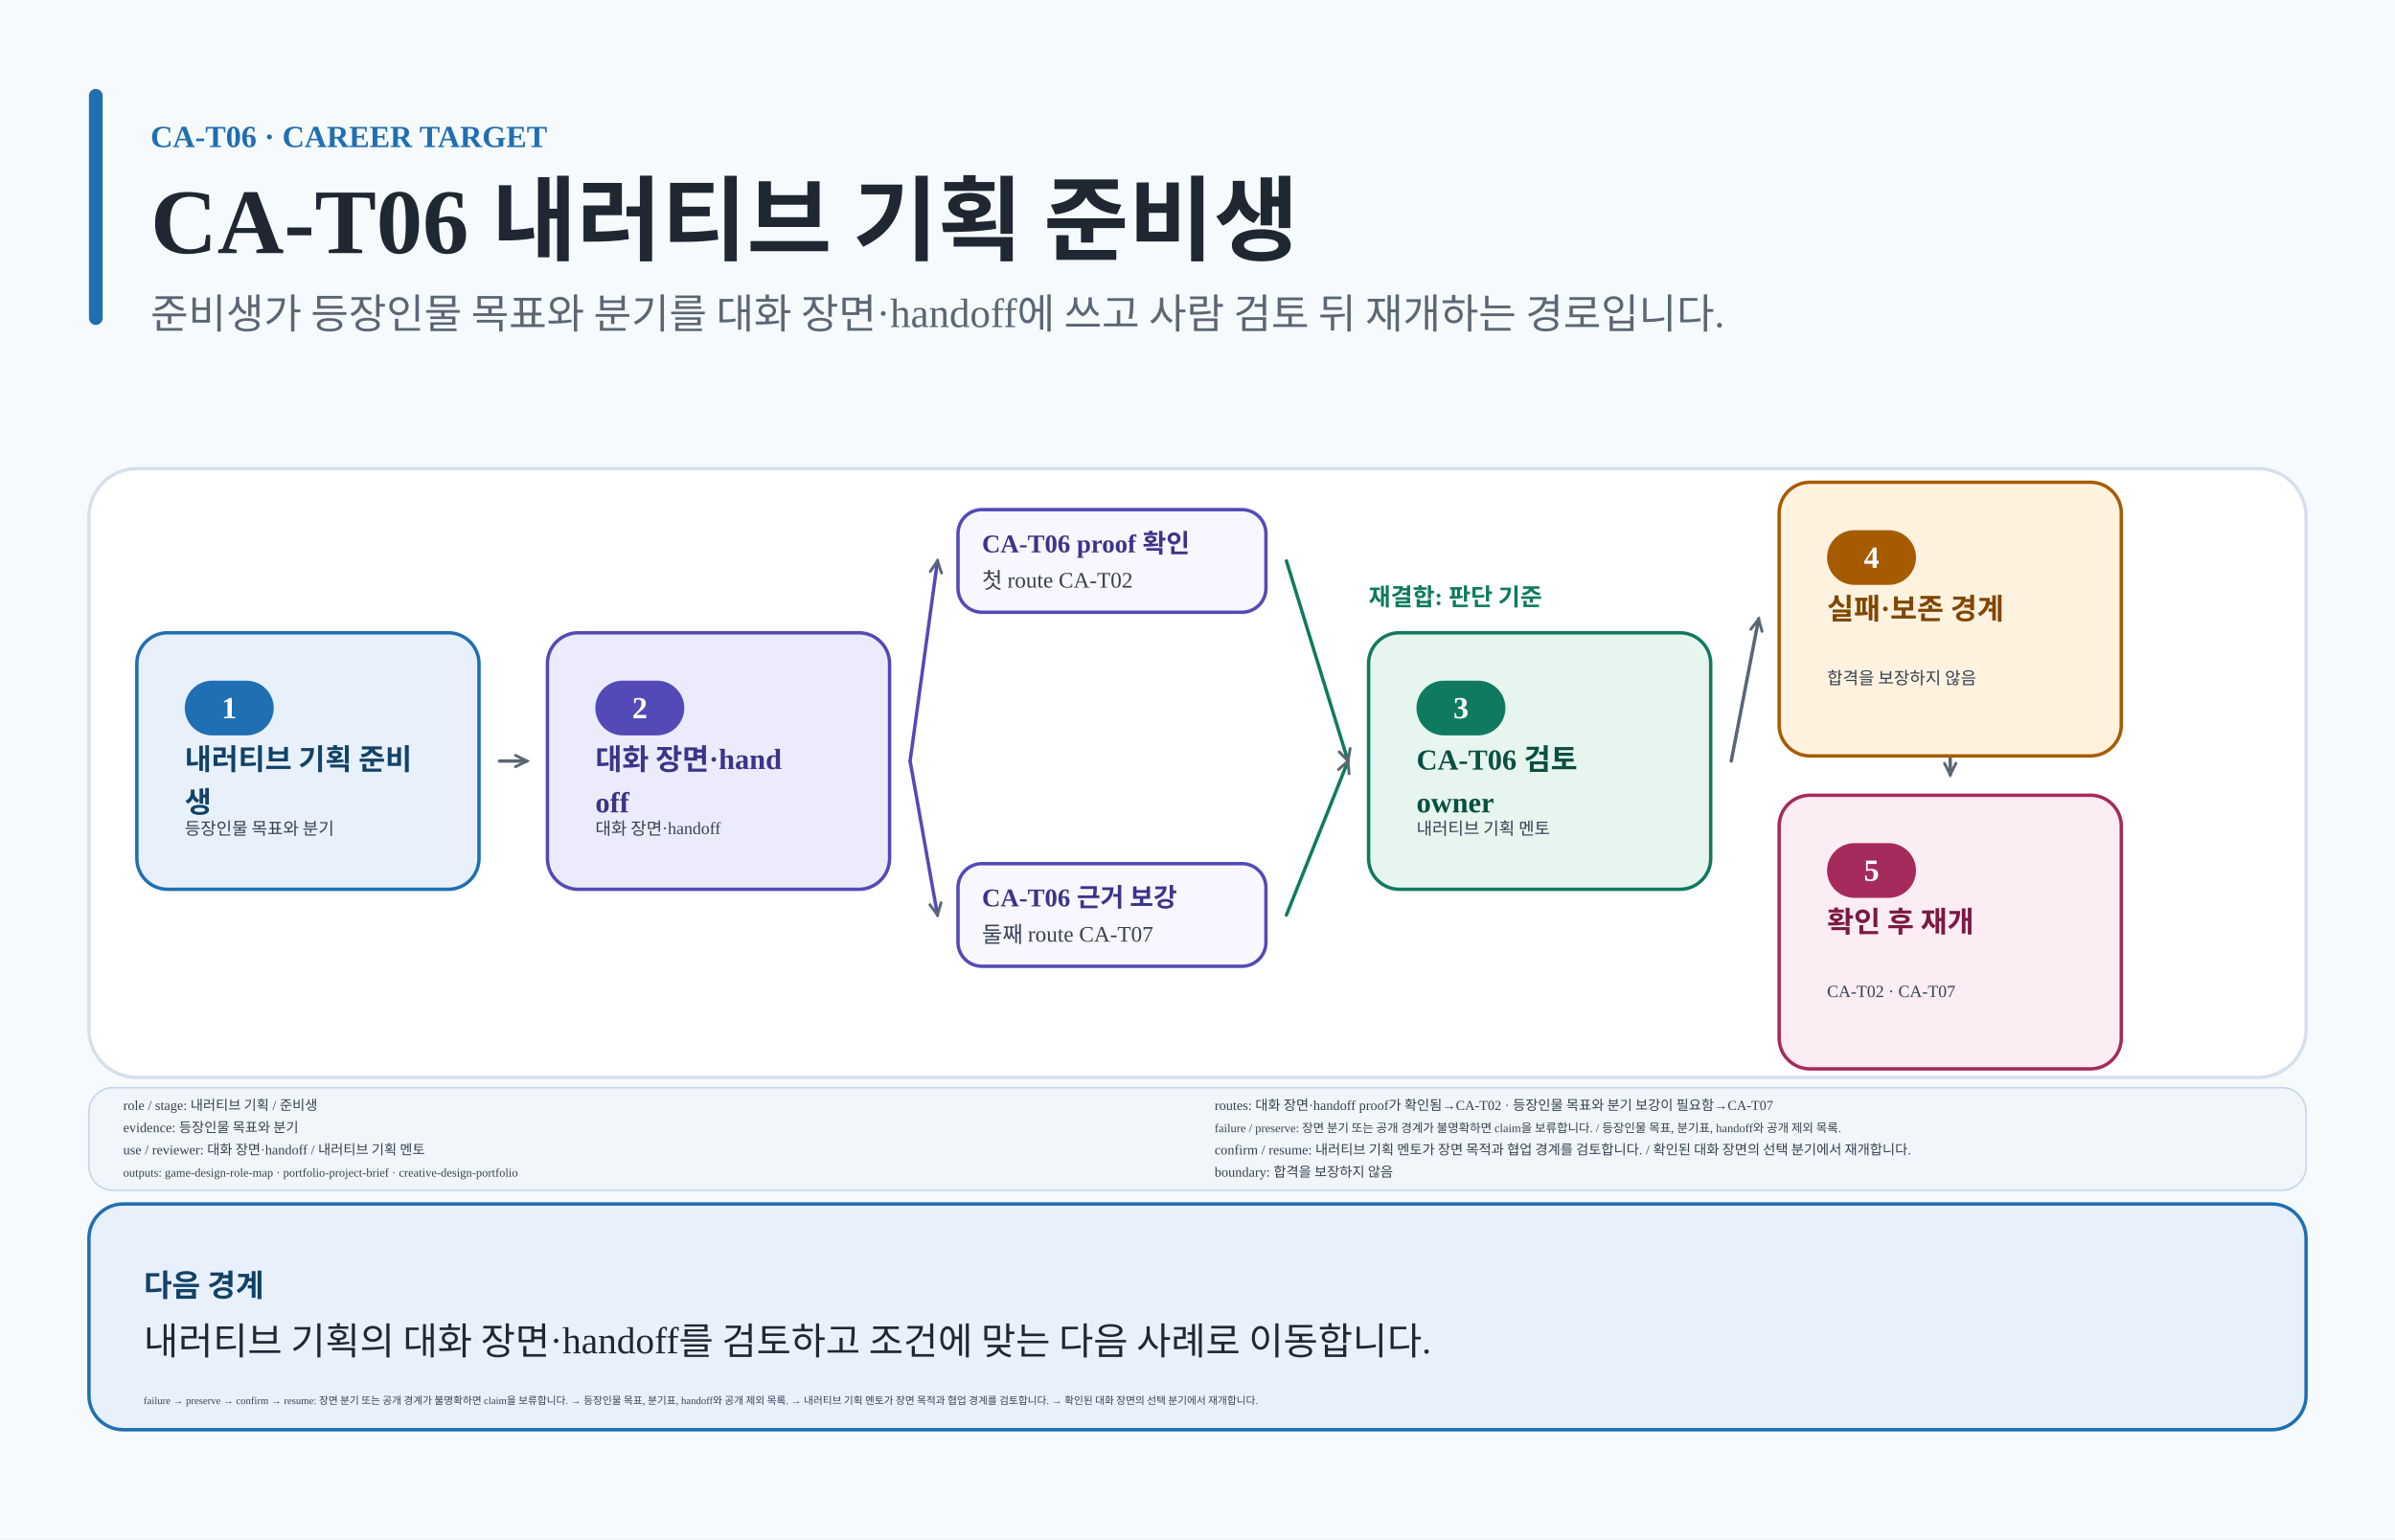
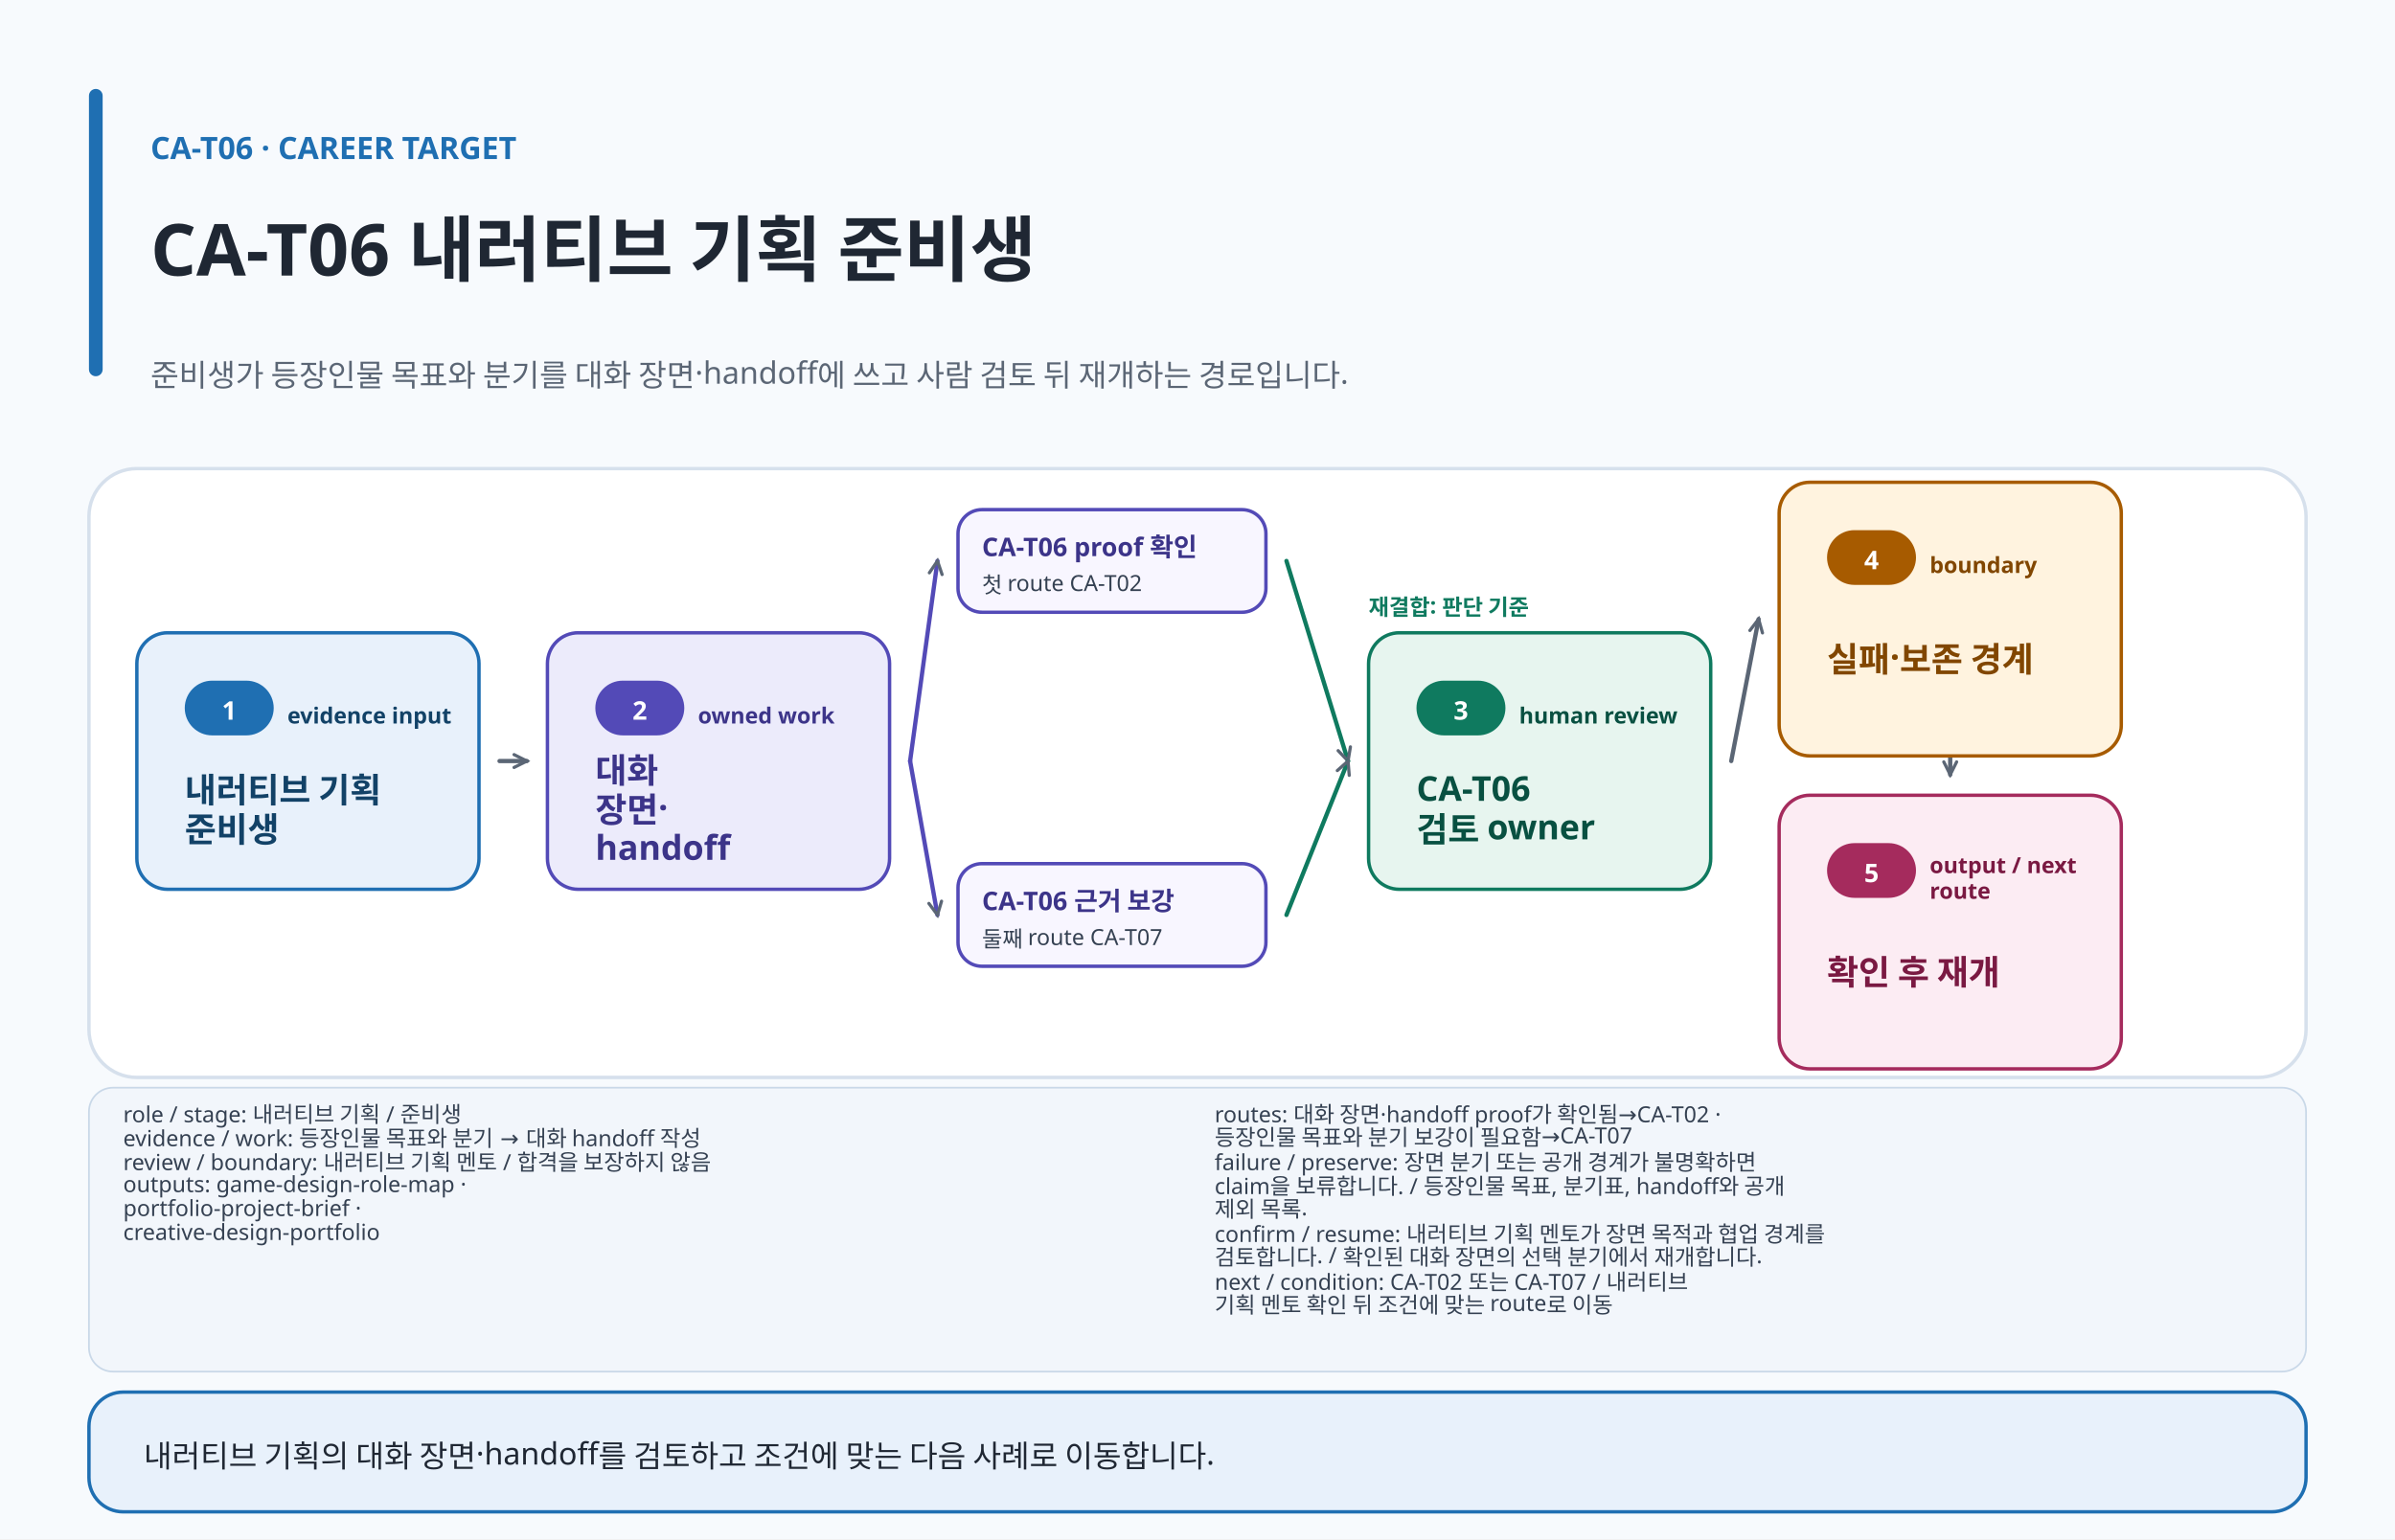
- <svg xmlns="http://www.w3.org/2000/svg" viewBox="0 0 1400 900" width="1400" height="900" role="img" aria-label="내러티브 기획 준비생의 협업 계약과 증거 흐름">
+ <svg xmlns="http://www.w3.org/2000/svg" viewBox="0 0 1400 900" width="1400" height="900" role="img" aria-label="내러티브 기획 준비생의 협업 계약과 증거 흐름" style="font-family:Pretendard,'Apple SD Gothic Neo','Malgun Gothic','Noto Sans KR',sans-serif">
  <defs>
-     <marker id="open-arrow" viewBox="0 0 12 12" refX="10" refY="6" markerWidth="10" markerHeight="10" markerUnits="userSpaceOnUse" orient="auto">
+     <marker id="open-arrow" viewBox="0 0 12 12" refX="10" refY="6" markerWidth="11.25" markerHeight="11.25" markerUnits="userSpaceOnUse" orient="auto">
      <path d="M 2 2 L 10 6 L 2 10" fill="none" stroke="#5B6675" stroke-width="2" stroke-linecap="round" />
    </marker>
  </defs>
  <rect width="1400" height="900" fill="#F7FAFD" />
-   <rect x="52" y="52" width="8" height="138" rx="4" fill="#1F6FB2" />
-   <text x="88" y="86" fill="#1F6FB2" font-size="18" font-weight="700">CA-T06 · CAREER TARGET</text>
-   <text x="88" y="148" fill="#1F2733" font-size="54" font-weight="700">CA-T06 내러티브 기획 준비생</text>
-   <text x="88" y="192" fill="#5B6675" font-size="24" textLength="1220" lengthAdjust="spacingAndGlyphs">준비생가 등장인물 목표와 분기를 대화 장면·handoff에 쓰고 사람 검토 뒤 재개하는 경로입니다.</text>
+   <rect x="52" y="52" width="8" height="168" rx="4" fill="#1F6FB2" />
+   <text data-text-role="eyebrow" x="88" y="86" text-anchor="start" dominant-baseline="central" fill="#1F6FB2" font-size="18" font-weight="700">
+     <tspan x="88" dy="0">CA-T06 · CAREER TARGET</tspan>
+   </text>
+   <text data-text-role="title" x="88" y="141" text-anchor="start" dominant-baseline="central" fill="#1F2733" font-size="42" font-weight="700">
+     <tspan x="88" dy="0">CA-T06 내러티브 기획 준비생</tspan>
+   </text>
+   <text data-text-role="description" x="88" y="218" text-anchor="start" dominant-baseline="central" fill="#5B6675" font-size="18" font-weight="400">
+     <tspan x="88" dy="0">준비생가 등장인물 목표와 분기를 대화 장면·handoff에 쓰고 사람 검토 뒤 재개하는 경로입니다.</tspan>
+   </text>
  <rect x="52" y="274" width="1296" height="356" rx="28" fill="#FFFFFF" stroke="#D6E0EC" stroke-width="2" />
-   <path d="M 292 445 L 308 445" fill="none" stroke="#5B6675" stroke-width="2" stroke-linecap="round" marker-end="url(#open-arrow)" />
-   <path d="M 1012 445 L 1028 362" fill="none" stroke="#5B6675" stroke-width="2" stroke-linecap="round" marker-end="url(#open-arrow)" />
-   <path d="M 1140 442 L 1140 453" fill="none" stroke="#5B6675" stroke-width="2" stroke-linecap="round" marker-end="url(#open-arrow)" />
-   <path class="decision-branch" d="M 532 445 L 548 328" fill="none" stroke="#534AB7" stroke-width="2" stroke-linecap="round" marker-end="url(#open-arrow)" />
+   <path d="M 292 445 L 308 445" fill="none" stroke="#5B6675" stroke-width="2.5" stroke-linecap="round" marker-end="url(#open-arrow)" />
+   <path d="M 1012 445 L 1028 362" fill="none" stroke="#5B6675" stroke-width="2.5" stroke-linecap="round" marker-end="url(#open-arrow)" />
+   <path d="M 1140 442 L 1140 453" fill="none" stroke="#5B6675" stroke-width="2.5" stroke-linecap="round" marker-end="url(#open-arrow)" />
+   <path class="decision-branch" d="M 532 445 L 548 328" fill="none" stroke="#534AB7" stroke-width="2.5" stroke-linecap="round" marker-end="url(#open-arrow)" />
  <g class="decision-branch" aria-label="선택지 1: CA-T06 proof 확인">
    <rect x="560" y="298" width="180" height="60" rx="14" fill="#F8F6FF" stroke="#534AB7" stroke-width="2" />
-     <text x="574" y="323" fill="#3C3489" font-size="15" font-weight="700">CA-T06 proof 확인</text>
-     <text x="574" y="344" fill="#354152" font-size="13">첫 route CA-T02</text>
+     <text data-text-role="card-body" x="574" y="318" text-anchor="start" dominant-baseline="central" fill="#3C3489" font-size="15" font-weight="700">
+       <tspan x="574" dy="0">CA-T06 proof 확인</tspan>
+     </text>
+     <text data-text-role="caption" x="574" y="341" text-anchor="start" dominant-baseline="central" fill="#354152" font-size="13" font-weight="400">
+       <tspan x="574" dy="0">첫 route CA-T02</tspan>
+     </text>
  </g>
-   <path class="decision-branch" d="M 752 328 L 788 445" fill="none" stroke="#0F7A5F" stroke-width="2" stroke-linecap="round" marker-end="url(#open-arrow)" />
-   <path class="decision-branch" d="M 532 445 L 548 535" fill="none" stroke="#534AB7" stroke-width="2" stroke-linecap="round" marker-end="url(#open-arrow)" />
+   <path class="decision-branch" d="M 752 328 L 788 445" fill="none" stroke="#0F7A5F" stroke-width="2.5" stroke-linecap="round" marker-end="url(#open-arrow)" />
+   <path class="decision-branch" d="M 532 445 L 548 535" fill="none" stroke="#534AB7" stroke-width="2.5" stroke-linecap="round" marker-end="url(#open-arrow)" />
  <g class="decision-branch" aria-label="선택지 2: CA-T06 근거 보강">
    <rect x="560" y="505" width="180" height="60" rx="14" fill="#F8F6FF" stroke="#534AB7" stroke-width="2" />
-     <text x="574" y="530" fill="#3C3489" font-size="15" font-weight="700">CA-T06 근거 보강</text>
-     <text x="574" y="551" fill="#354152" font-size="13">둘째 route CA-T07</text>
+     <text data-text-role="card-body" x="574" y="525" text-anchor="start" dominant-baseline="central" fill="#3C3489" font-size="15" font-weight="700">
+       <tspan x="574" dy="0">CA-T06 근거 보강</tspan>
+     </text>
+     <text data-text-role="caption" x="574" y="548" text-anchor="start" dominant-baseline="central" fill="#354152" font-size="13" font-weight="400">
+       <tspan x="574" dy="0">둘째 route CA-T07</tspan>
+     </text>
  </g>
-   <path class="decision-branch" d="M 752 535 L 788 445" fill="none" stroke="#0F7A5F" stroke-width="2" stroke-linecap="round" marker-end="url(#open-arrow)" />
-   <text x="800" y="354" fill="#0F7A5F" font-size="14" font-weight="700">재결합: 판단 기준</text>
+   <path class="decision-branch" d="M 752 535 L 788 445" fill="none" stroke="#0F7A5F" stroke-width="2.5" stroke-linecap="round" marker-end="url(#open-arrow)" />
+   <text data-text-role="caption" x="800" y="354" text-anchor="start" dominant-baseline="central" fill="#0F7A5F" font-size="13" font-weight="700">
+     <tspan x="800" dy="0">재결합: 판단 기준</tspan>
+   </text>
  <g aria-label="읽기 순서 1: 내러티브 기획 준비생">
    <rect x="80" y="370" width="200" height="150" rx="18" fill="#E8F1FB" stroke="#1F6FB2" stroke-width="2" />
    <rect x="108" y="398" width="52" height="32" rx="16" fill="#1F6FB2" />
-     <text x="134" y="420" text-anchor="middle" fill="#FFFFFF" font-size="18" font-weight="700">1</text>
-     <text x="108" y="450" fill="#124267" font-size="17" font-weight="700">내러티브 기획 준비</text>
-     <text x="108" y="475" fill="#124267" font-size="17" font-weight="700">생</text>
-     <text x="108" y="488" fill="#354152" font-size="10" textLength="164" lengthAdjust="spacingAndGlyphs">등장인물 목표와 분기</text>
+     <text data-text-role="caption" x="134" y="415" text-anchor="middle" dominant-baseline="central" fill="#FFFFFF" font-size="15" font-weight="700">
+       <tspan x="134" dy="0">1</tspan>
+     </text>
+     <text data-text-role="caption" x="168" y="418" text-anchor="start" dominant-baseline="central" fill="#124267" font-size="13" font-weight="700">
+       <tspan x="168" dy="0">evidence input</tspan>
+     </text>
+     <text data-text-role="card-title" x="108" y="460.5" text-anchor="start" dominant-baseline="central" fill="#124267" font-size="20" font-weight="700">
+       <tspan x="108" dy="0">내러티브 기획</tspan>
+       <tspan x="108" dy="23">준비생</tspan>
+     </text>
  </g>
  <g aria-label="읽기 순서 2: 대화 장면·handoff">
    <rect x="320" y="370" width="200" height="150" rx="18" fill="#ECEBFB" stroke="#534AB7" stroke-width="2" />
    <rect x="348" y="398" width="52" height="32" rx="16" fill="#534AB7" />
-     <text x="374" y="420" text-anchor="middle" fill="#FFFFFF" font-size="18" font-weight="700">2</text>
-     <text x="348" y="450" fill="#3C3489" font-size="17" font-weight="700">대화 장면·hand</text>
-     <text x="348" y="475" fill="#3C3489" font-size="17" font-weight="700">off</text>
-     <text x="348" y="488" fill="#354152" font-size="10" textLength="164" lengthAdjust="spacingAndGlyphs">대화 장면·handoff</text>
+     <text data-text-role="caption" x="374" y="415" text-anchor="middle" dominant-baseline="central" fill="#FFFFFF" font-size="15" font-weight="700">
+       <tspan x="374" dy="0">2</tspan>
+     </text>
+     <text data-text-role="caption" x="408" y="418" text-anchor="start" dominant-baseline="central" fill="#3C3489" font-size="13" font-weight="700">
+       <tspan x="408" dy="0">owned work</tspan>
+     </text>
+     <text data-text-role="card-title" x="348" y="449" text-anchor="start" dominant-baseline="central" fill="#3C3489" font-size="20" font-weight="700">
+       <tspan x="348" dy="0">대화</tspan>
+       <tspan x="348" dy="23">장면·</tspan>
+       <tspan x="348" dy="23">handoff</tspan>
+     </text>
  </g>
  <g aria-label="읽기 순서 3: CA-T06 검토 owner">
    <rect x="800" y="370" width="200" height="150" rx="18" fill="#E7F5EF" stroke="#0F7A5F" stroke-width="2" />
    <rect x="828" y="398" width="52" height="32" rx="16" fill="#0F7A5F" />
-     <text x="854" y="420" text-anchor="middle" fill="#FFFFFF" font-size="18" font-weight="700">3</text>
-     <text x="828" y="450" fill="#085041" font-size="17" font-weight="700">CA-T06 검토 </text>
-     <text x="828" y="475" fill="#085041" font-size="17" font-weight="700">owner</text>
-     <text x="828" y="488" fill="#354152" font-size="10" textLength="164" lengthAdjust="spacingAndGlyphs">내러티브 기획 멘토</text>
+     <text data-text-role="caption" x="854" y="415" text-anchor="middle" dominant-baseline="central" fill="#FFFFFF" font-size="15" font-weight="700">
+       <tspan x="854" dy="0">3</tspan>
+     </text>
+     <text data-text-role="caption" x="888" y="418" text-anchor="start" dominant-baseline="central" fill="#085041" font-size="13" font-weight="700">
+       <tspan x="888" dy="0">human review</tspan>
+     </text>
+     <text data-text-role="card-title" x="828" y="460.5" text-anchor="start" dominant-baseline="central" fill="#085041" font-size="20" font-weight="700">
+       <tspan x="828" dy="0">CA-T06</tspan>
+       <tspan x="828" dy="23">검토 owner</tspan>
+     </text>
  </g>
  <g aria-label="읽기 순서 4: 실패·보존 경계">
    <rect x="1040" y="282" width="200" height="160" rx="18" fill="#FFF3DF" stroke="#A75B00" stroke-width="2" />
    <rect x="1068" y="310" width="52" height="32" rx="16" fill="#A75B00" />
-     <text x="1094" y="332" text-anchor="middle" fill="#FFFFFF" font-size="18" font-weight="700">4</text>
-     <text x="1068" y="362" fill="#814600" font-size="17" font-weight="700">실패·보존 경계</text>
-     <text x="1068" y="400" fill="#354152" font-size="10" textLength="164" lengthAdjust="spacingAndGlyphs">합격을 보장하지 않음</text>
+     <text data-text-role="caption" x="1094" y="327" text-anchor="middle" dominant-baseline="central" fill="#FFFFFF" font-size="15" font-weight="700">
+       <tspan x="1094" dy="0">4</tspan>
+     </text>
+     <text data-text-role="caption" x="1128" y="330" text-anchor="start" dominant-baseline="central" fill="#814600" font-size="13" font-weight="700">
+       <tspan x="1128" dy="0">boundary</tspan>
+     </text>
+     <text data-text-role="card-title" x="1068" y="384" text-anchor="start" dominant-baseline="central" fill="#814600" font-size="20" font-weight="700">
+       <tspan x="1068" dy="0">실패·보존 경계</tspan>
+     </text>
  </g>
  <g aria-label="읽기 순서 5: 확인 후 재개">
    <rect x="1040" y="465" width="200" height="160" rx="18" fill="#FCECF3" stroke="#A52B5D" stroke-width="2" />
    <rect x="1068" y="493" width="52" height="32" rx="16" fill="#A52B5D" />
-     <text x="1094" y="515" text-anchor="middle" fill="#FFFFFF" font-size="18" font-weight="700">5</text>
-     <text x="1068" y="545" fill="#7A1942" font-size="17" font-weight="700">확인 후 재개</text>
-     <text x="1068" y="583" fill="#354152" font-size="10" textLength="164" lengthAdjust="spacingAndGlyphs">CA-T02 · CA-T07</text>
+     <text data-text-role="caption" x="1094" y="510" text-anchor="middle" dominant-baseline="central" fill="#FFFFFF" font-size="15" font-weight="700">
+       <tspan x="1094" dy="0">5</tspan>
+     </text>
+     <text data-text-role="caption" x="1128" y="505.5" text-anchor="start" dominant-baseline="central" fill="#7A1942" font-size="13" font-weight="700">
+       <tspan x="1128" dy="0">output / next</tspan>
+       <tspan x="1128" dy="15">route</tspan>
+     </text>
+     <text data-text-role="card-title" x="1068" y="567" text-anchor="start" dominant-baseline="central" fill="#7A1942" font-size="20" font-weight="700">
+       <tspan x="1068" dy="0">확인 후 재개</tspan>
+     </text>
  </g>
-   <rect x="52" y="636" width="1296" height="60" rx="14" fill="#F2F6FB" stroke="#C9D8E8" stroke-width="1" />
-   <text x="72" y="649" fill="#354152" font-size="8">role / stage: 내러티브 기획 / 준비생</text>
-   <text x="72" y="662" fill="#354152" font-size="8">evidence: 등장인물 목표와 분기</text>
-   <text x="72" y="675" fill="#354152" font-size="8">use / reviewer: 대화 장면·handoff / 내러티브 기획 멘토</text>
-   <text x="72" y="688" fill="#354152" font-size="7" textLength="610" lengthAdjust="spacingAndGlyphs">outputs: game-design-role-map · portfolio-project-brief · creative-design-portfolio</text>
-   <text x="710" y="649" fill="#354152" font-size="8" textLength="618" lengthAdjust="spacingAndGlyphs">routes: 대화 장면·handoff proof가 확인됨→CA-T02 · 등장인물 목표와 분기 보강이 필요함→CA-T07</text>
-   <text x="710" y="662" fill="#354152" font-size="7" textLength="618" lengthAdjust="spacingAndGlyphs">failure / preserve: 장면 분기 또는 공개 경계가 불명확하면 claim을 보류합니다. / 등장인물 목표, 분기표, handoff와 공개 제외 목록.</text>
-   <text x="710" y="675" fill="#354152" font-size="8" textLength="618" lengthAdjust="spacingAndGlyphs">confirm / resume: 내러티브 기획 멘토가 장면 목적과 협업 경계를 검토합니다. / 확인된 대화 장면의 선택 분기에서 재개합니다.</text>
-   <text x="710" y="688" fill="#354152" font-size="8">boundary: 합격을 보장하지 않음</text>
-   <rect x="52" y="704" width="1296" height="132" rx="20" fill="#E8F1FB" stroke="#1F6FB2" stroke-width="2" />
-   <text x="84" y="758" fill="#124267" font-size="18" font-weight="700">다음 경계</text>
-   <text x="84" y="792" fill="#1F2733" font-size="22">내러티브 기획의 대화 장면·handoff를 검토하고 조건에 맞는 다음 사례로 이동합니다.</text>
-   <text x="84" y="821" fill="#354152" font-weight="500" font-size="6" textLength="1232" lengthAdjust="spacingAndGlyphs">failure → preserve → confirm → resume: 장면 분기 또는 공개 경계가 불명확하면 claim을 보류합니다. → 등장인물 목표, 분기표, handoff와 공개 제외 목록. → 내러티브 기획 멘토가 장면 목적과 협업 경계를 검토합니다. → 확인된 대화 장면의 선택 분기에서 재개합니다.</text>
+   <rect x="52" y="636" width="1296" height="166" rx="14" fill="#F2F6FB" stroke="#C9D8E8" stroke-width="1" />
+   <text data-text-role="semantic-rail" x="72" y="650" text-anchor="start" dominant-baseline="central" fill="#354152" font-size="13" font-weight="400">
+     <tspan x="72" dy="0">role / stage: 내러티브 기획 / 준비생</tspan>
+   </text>
+   <text data-text-role="semantic-rail" x="72" y="664" text-anchor="start" dominant-baseline="central" fill="#354152" font-size="13" font-weight="400">
+     <tspan x="72" dy="0">evidence / work: 등장인물 목표와 분기 → 대화 handoff 작성</tspan>
+   </text>
+   <text data-text-role="semantic-rail" x="72" y="678" text-anchor="start" dominant-baseline="central" fill="#354152" font-size="13" font-weight="400">
+     <tspan x="72" dy="0">review / boundary: 내러티브 기획 멘토 / 합격을 보장하지 않음</tspan>
+   </text>
+   <text data-text-role="semantic-rail" x="72" y="692" text-anchor="start" dominant-baseline="central" fill="#354152" font-size="13" font-weight="400">
+     <tspan x="72" dy="0">outputs: game-design-role-map ·</tspan>
+     <tspan x="72" dy="14">portfolio-project-brief ·</tspan>
+     <tspan x="72" dy="14">creative-design-portfolio</tspan>
+   </text>
+   <text data-text-role="semantic-rail" x="710" y="650" text-anchor="start" dominant-baseline="central" fill="#354152" font-size="13" font-weight="400">
+     <tspan x="710" dy="0">routes: 대화 장면·handoff proof가 확인됨→CA-T02 ·</tspan>
+     <tspan x="710" dy="14">등장인물 목표와 분기 보강이 필요함→CA-T07</tspan>
+   </text>
+   <text data-text-role="semantic-rail" x="710" y="678" text-anchor="start" dominant-baseline="central" fill="#354152" font-size="13" font-weight="400">
+     <tspan x="710" dy="0">failure / preserve: 장면 분기 또는 공개 경계가 불명확하면</tspan>
+     <tspan x="710" dy="14">claim을 보류합니다. / 등장인물 목표, 분기표, handoff와 공개</tspan>
+     <tspan x="710" dy="14">제외 목록.</tspan>
+   </text>
+   <text data-text-role="semantic-rail" x="710" y="720" text-anchor="start" dominant-baseline="central" fill="#354152" font-size="13" font-weight="400">
+     <tspan x="710" dy="0">confirm / resume: 내러티브 기획 멘토가 장면 목적과 협업 경계를</tspan>
+     <tspan x="710" dy="14">검토합니다. / 확인된 대화 장면의 선택 분기에서 재개합니다.</tspan>
+   </text>
+   <text data-text-role="semantic-rail" x="710" y="748" text-anchor="start" dominant-baseline="central" fill="#354152" font-size="13" font-weight="400">
+     <tspan x="710" dy="0">next / condition: CA-T02 또는 CA-T07 / 내러티브</tspan>
+     <tspan x="710" dy="14">기획 멘토 확인 뒤 조건에 맞는 route로 이동</tspan>
+   </text>
+   <rect x="52" y="814" width="1296" height="70" rx="20" fill="#E8F1FB" stroke="#1F6FB2" stroke-width="2" />
+   <text data-text-role="footer" x="84" y="850" text-anchor="start" dominant-baseline="central" fill="#1F2733" font-size="18" font-weight="400">
+     <tspan x="84" dy="0">내러티브 기획의 대화 장면·handoff를 검토하고 조건에 맞는 다음 사례로 이동합니다.</tspan>
+   </text>
</svg>
